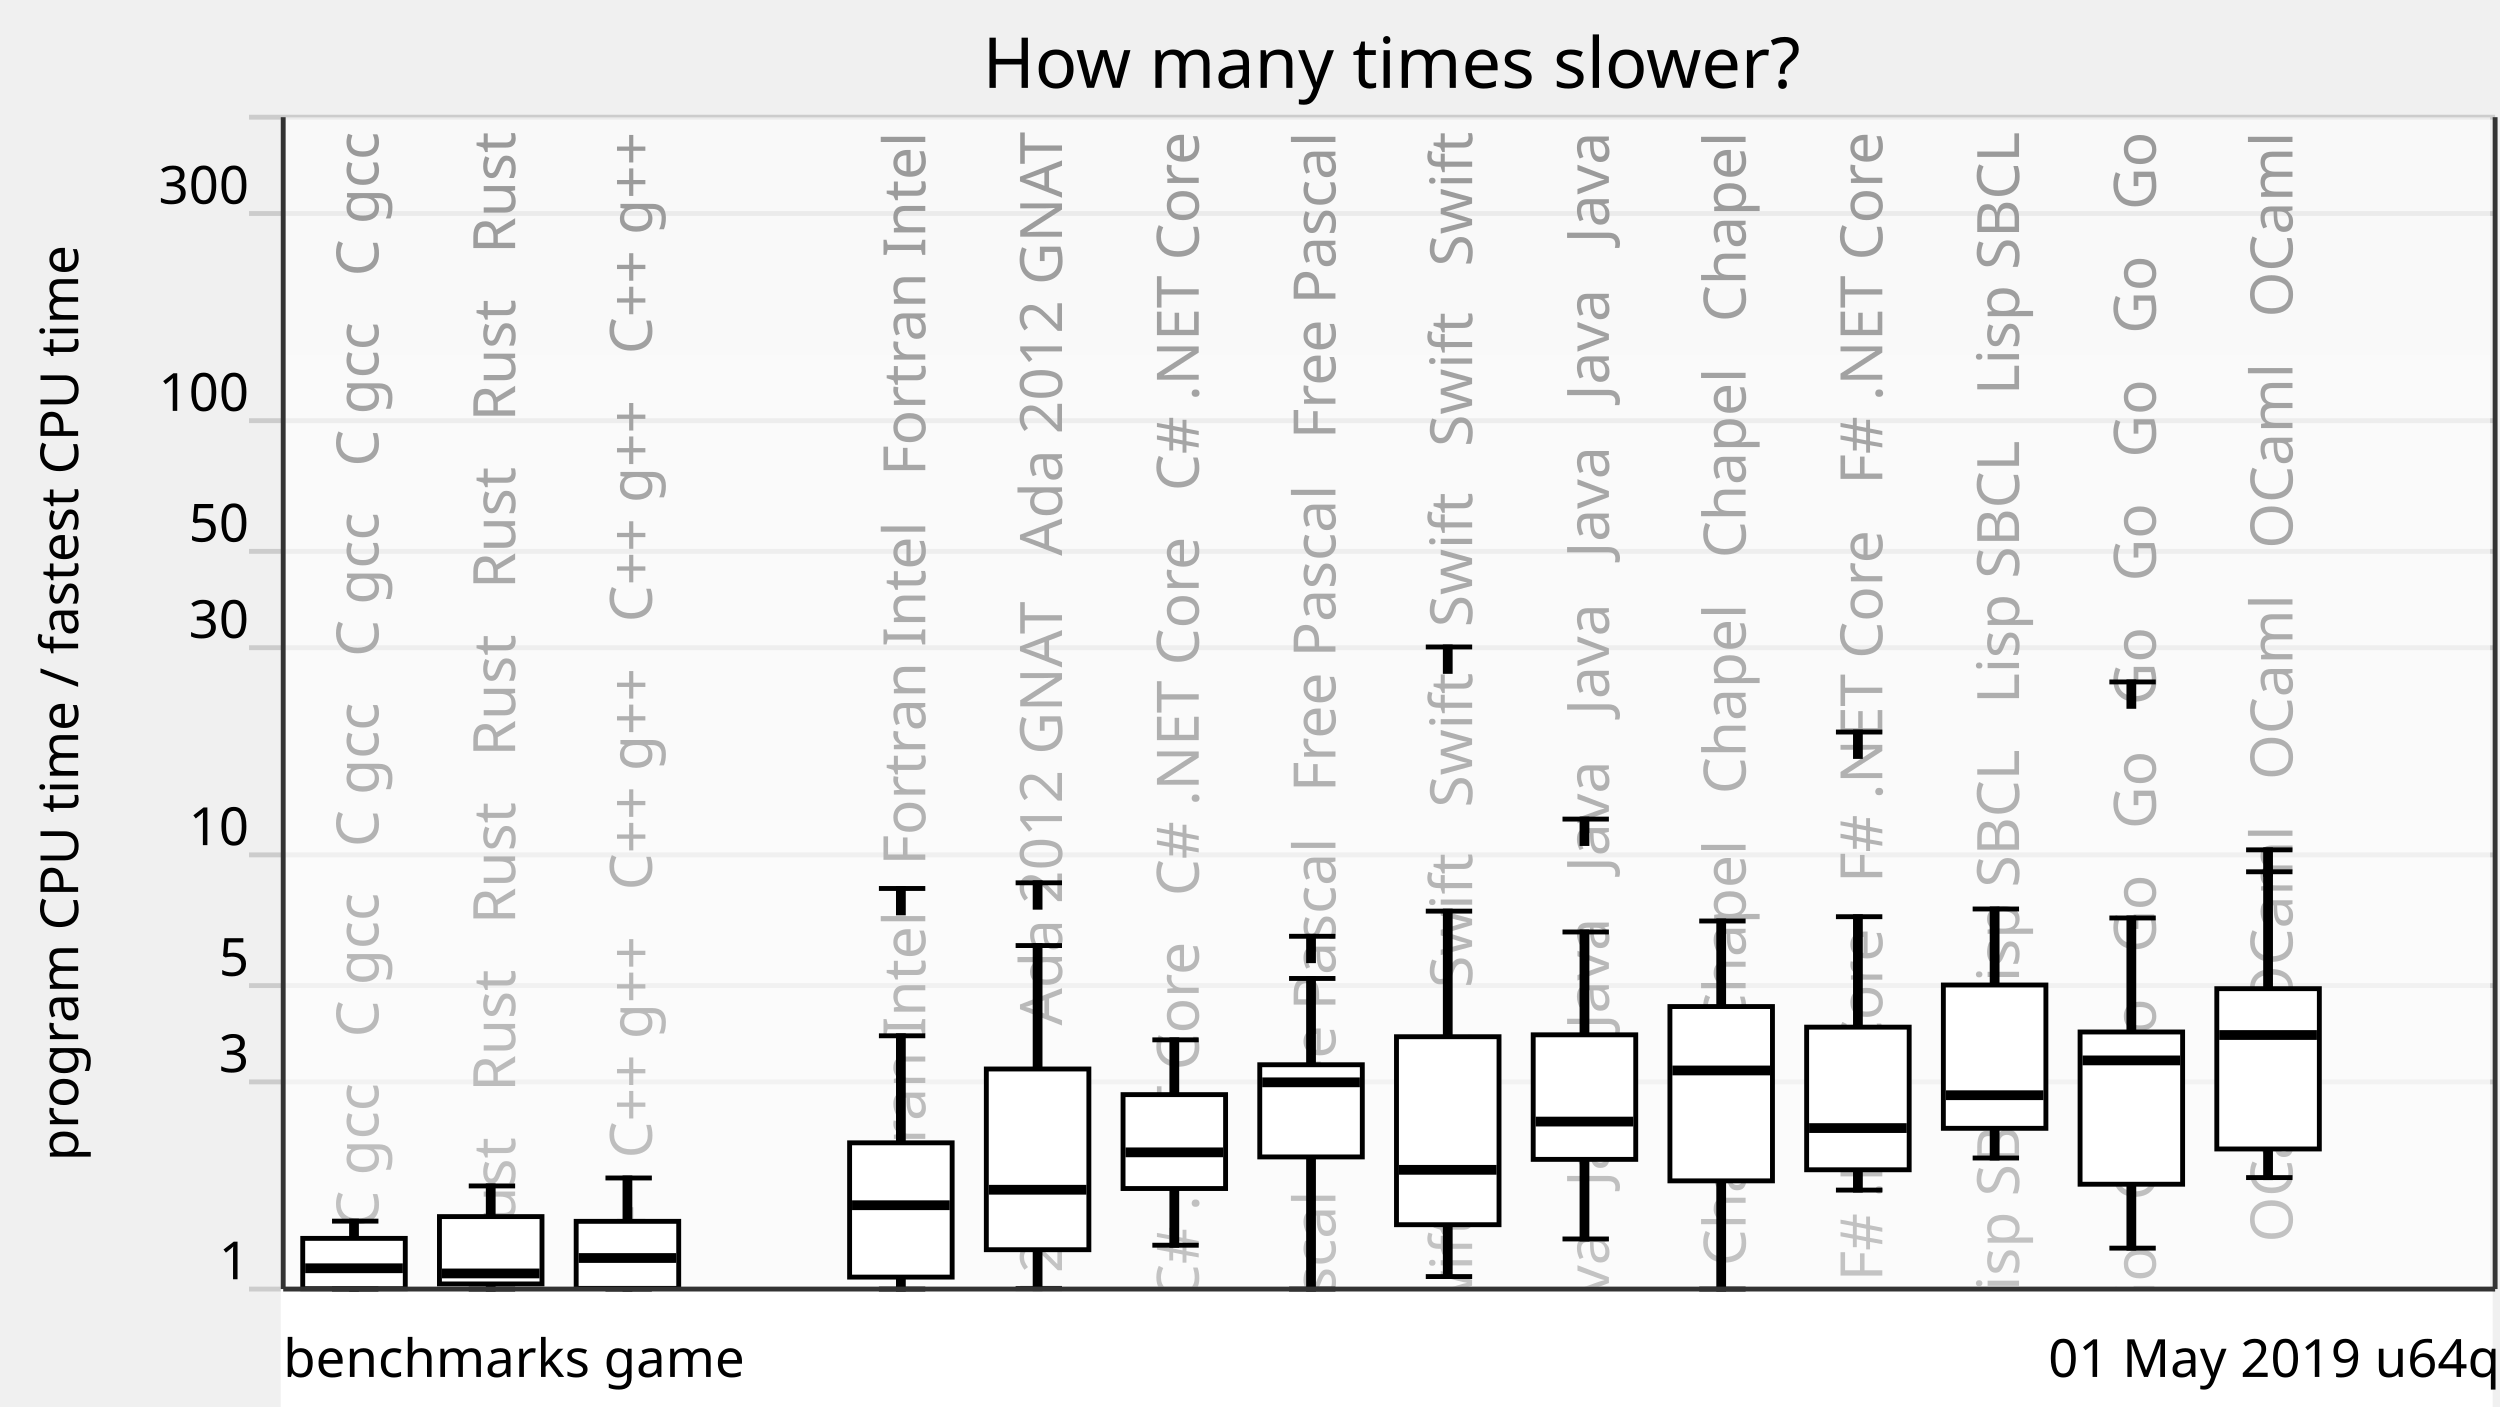
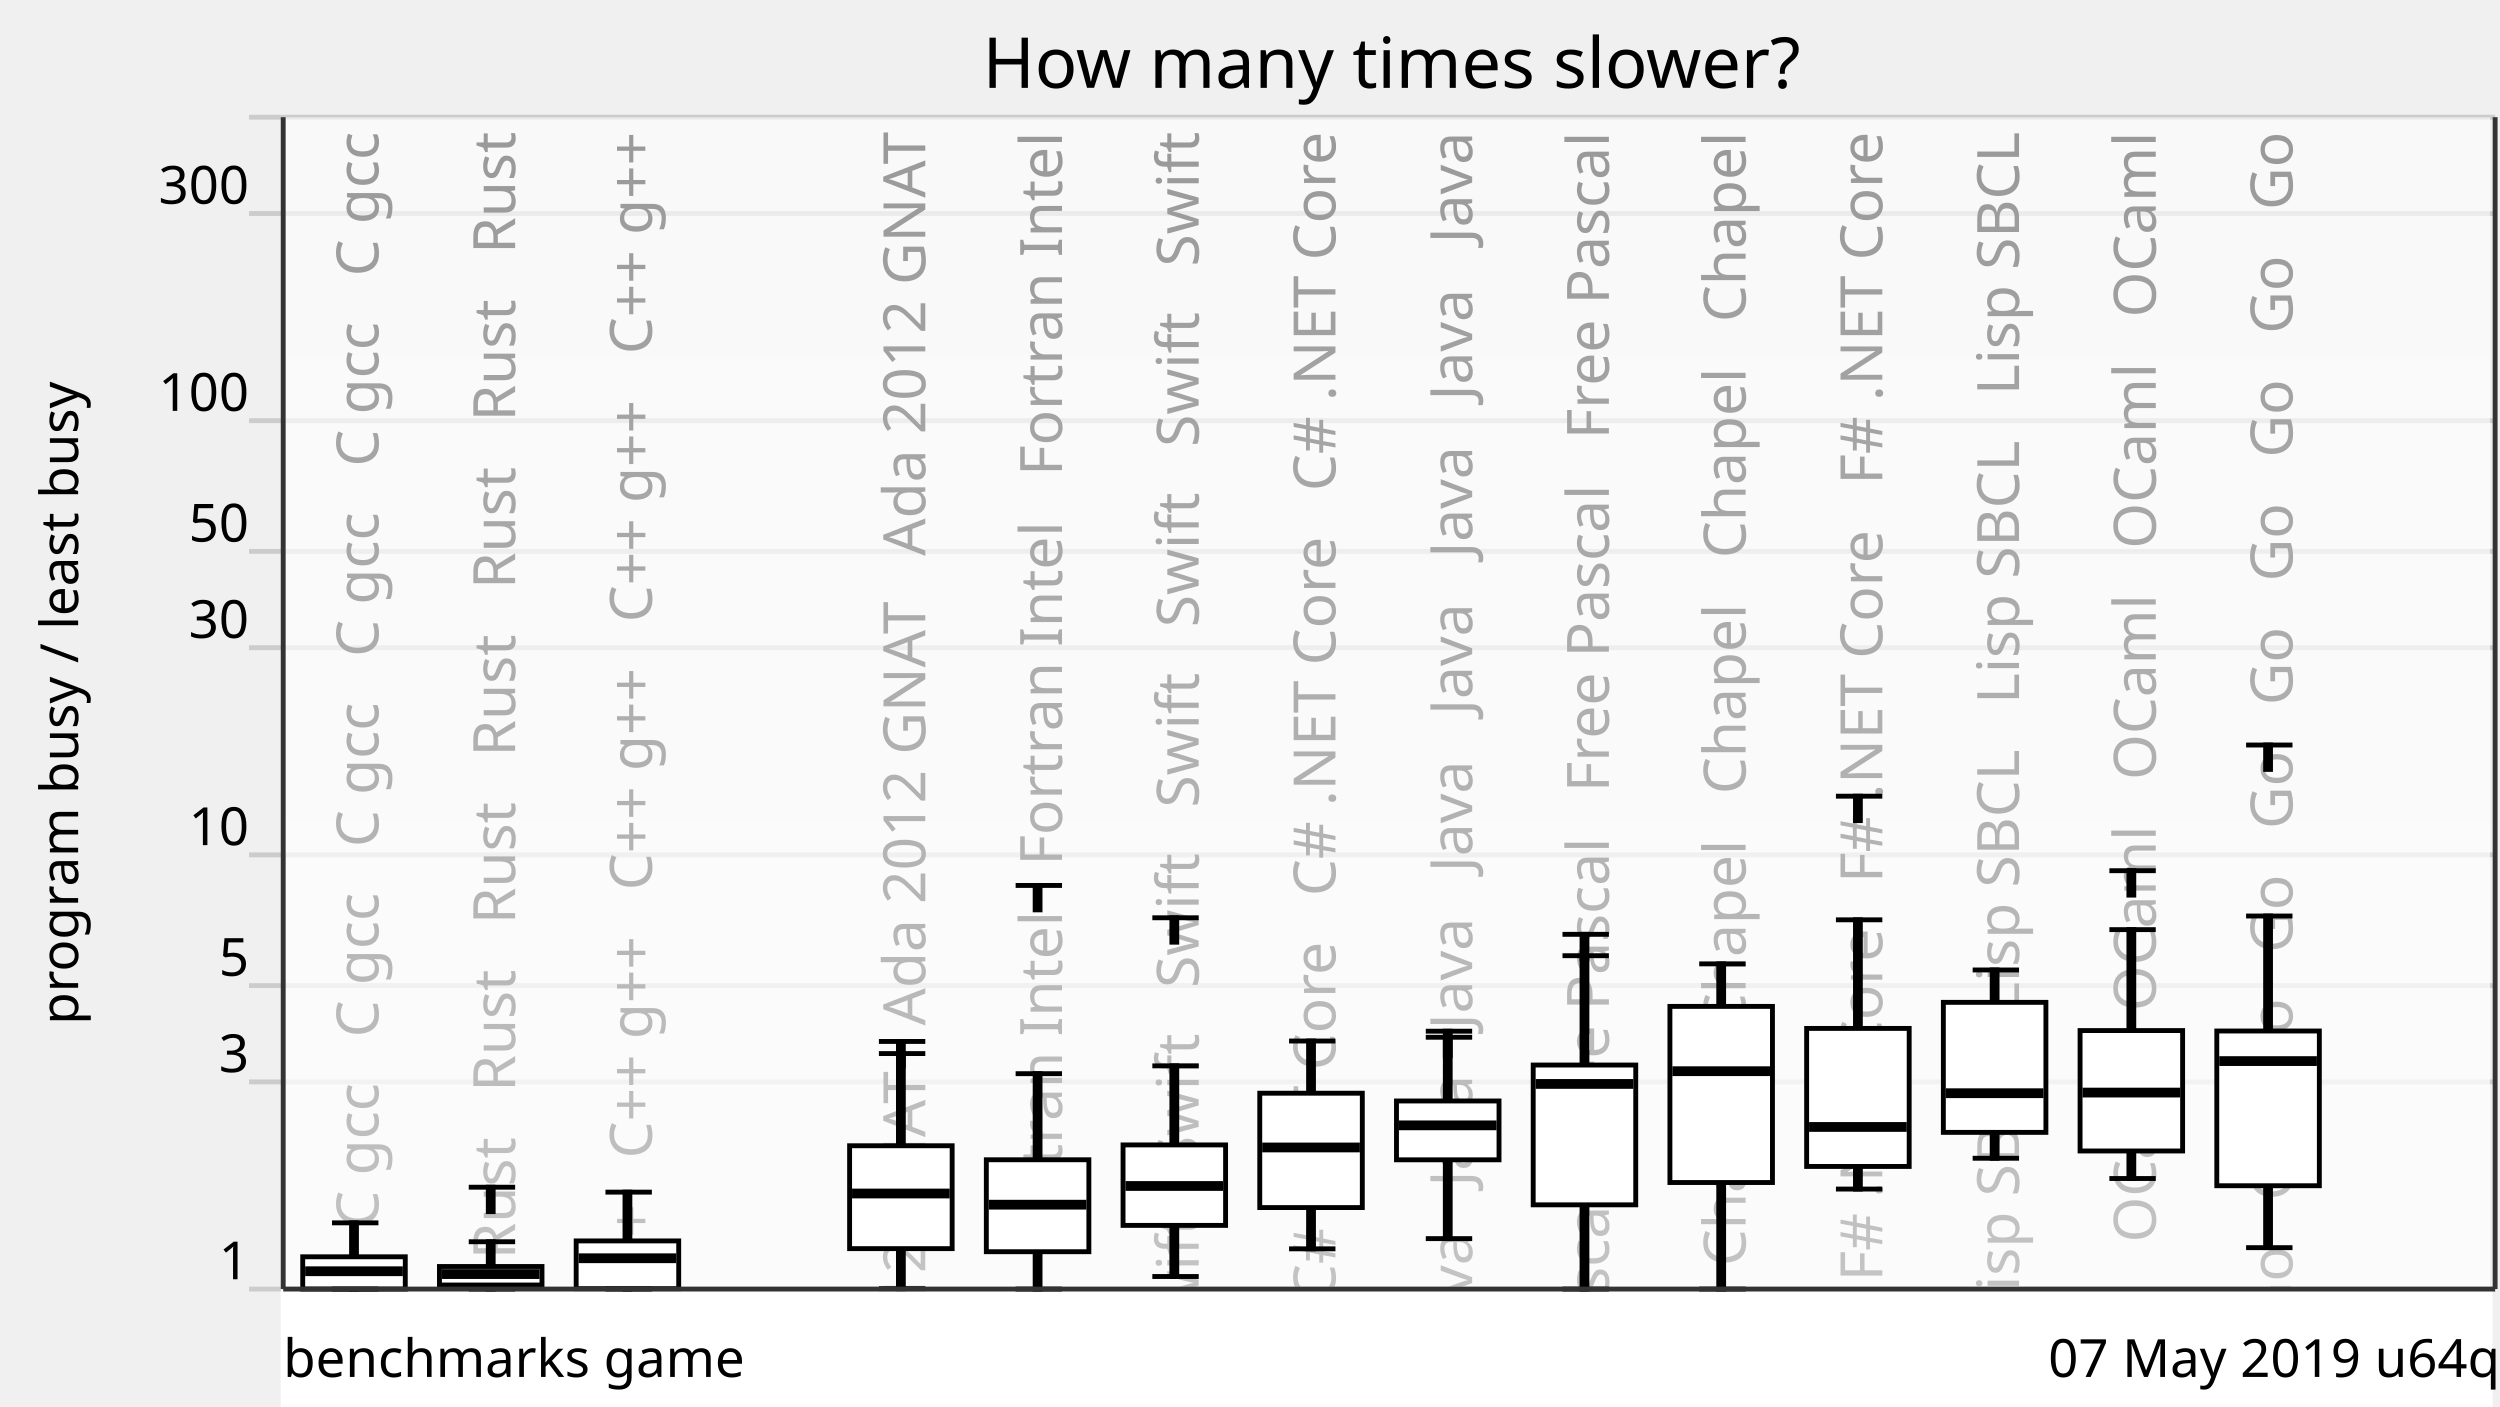
<svg xmlns="http://www.w3.org/2000/svg" xmlns:xlink="http://www.w3.org/1999/xlink" version="1.1" viewBox="0 0 512 288">
  <g style="stroke: #ccc;">
    <line x1="51" y1="264" x2="511" y2="264" />
    <line x1="51" y1="221.57" x2="511" y2="221.57" />
    <line x1="51" y1="201.85" x2="511" y2="201.85" />
    <line x1="51" y1="175.08" x2="511" y2="175.08" />
    <line x1="51" y1="132.65" x2="511" y2="132.65" />
    <line x1="51" y1="112.92" x2="511" y2="112.92" />
    <line x1="51" y1="86.15" x2="511" y2="86.15" />
    <line x1="51" y1="43.73" x2="511" y2="43.73" />
    <line x1="51" y1="24" x2="511" y2="24" />
  </g>
  <g style="text-anchor: end; font-family: Ubuntu,Verdana,sans-serif; font-size: 0.9em;">
    <text x="51" y="262">1</text>
    <text x="51" y="219.57">3</text>
    <text x="51" y="199.85">5</text>
    <text x="51" y="173.08">10</text>
    <text x="51" y="130.65">30</text>
    <text x="51" y="110.92">50</text>
    <text x="51" y="84.15">100</text>
    <text x="51" y="41.73">300</text>
    <text x="51" y="22" />
  </g>
  <defs>
    <linearGradient id="grade" x1="0" y1="0" x2="0" y2="1">
      <stop offset="0" style="stop-color: white" stop-opacity="0.6" />
      <stop offset="1" style="stop-color: white" stop-opacity="0.8" />
    </linearGradient>
    <mask id="fade">
      <rect x="58" y="24" width="452" height="288" fill="url(#grade)" />
    </mask>
    <g id="backgroundText" style="text-anchor: end; font-family: Ubuntu,Verdana,sans-serif; font-size: 1em;">
      <text x="17.5" y="0" transform="rotate(270,17.5,0)" xml:space="preserve">   C gcc   C gcc   C gcc   C gcc   C gcc   C gcc   C gcc</text>
      <text x="45.5" y="0" transform="rotate(270,45.5,0)" xml:space="preserve">Rust   Rust   Rust   Rust   Rust   Rust   Rust   Rust   Rust</text>
      <text x="73.5" y="0" transform="rotate(270,73.5,0)" xml:space="preserve">   C++ g++   C++ g++   C++ g++   C++ g++   C++ g++   C++ g++</text>
      <br />
      <b>Warning</b>:  Division by zero in <b>/home/dunham/8000-benchmarksgame/website/lib/lib_chartSVG.php</b> on line <b>289</b>
      <br />
      <br />
      <b>Warning</b>:  str_repeat() expects parameter 2 to be int, float given in <b>/home/dunham/8000-benchmarksgame/website/lib/lib_chartSVG.php</b> on line <b>290</b>
      <br />
      <text x="101.5" y="0" transform="rotate(270,101.5,0)" xml:space="preserve" />
-       <text x="129.5" y="0" transform="rotate(270,129.5,0)" xml:space="preserve">ortran Intel   Fortran Intel   Fortran Intel   Fortran Intel</text>
-       <text x="157.5" y="0" transform="rotate(270,157.5,0)" xml:space="preserve">da 2012 GNAT   Ada 2012 GNAT   Ada 2012 GNAT   Ada 2012 GNAT</text>
-       <text x="185.5" y="0" transform="rotate(270,185.5,0)" xml:space="preserve">   C# .NET Core   C# .NET Core   C# .NET Core   C# .NET Core</text>
-       <text x="213.5" y="0" transform="rotate(270,213.5,0)" xml:space="preserve">   Free Pascal   Free Pascal   Free Pascal   Free Pascal</text>
-       <text x="241.5" y="0" transform="rotate(270,241.5,0)" xml:space="preserve">   Swift   Swift   Swift   Swift   Swift   Swift   Swift</text>
-       <text x="269.5" y="0" transform="rotate(270,269.5,0)" xml:space="preserve">Java   Java   Java   Java   Java   Java   Java   Java   Java</text>
+       <text x="129.5" y="0" transform="rotate(270,129.5,0)" xml:space="preserve">da 2012 GNAT   Ada 2012 GNAT   Ada 2012 GNAT   Ada 2012 GNAT</text>
+       <text x="157.5" y="0" transform="rotate(270,157.5,0)" xml:space="preserve">ortran Intel   Fortran Intel   Fortran Intel   Fortran Intel</text>
+       <text x="185.5" y="0" transform="rotate(270,185.5,0)" xml:space="preserve">   Swift   Swift   Swift   Swift   Swift   Swift   Swift</text>
+       <text x="213.5" y="0" transform="rotate(270,213.5,0)" xml:space="preserve">   C# .NET Core   C# .NET Core   C# .NET Core   C# .NET Core</text>
+       <text x="241.5" y="0" transform="rotate(270,241.5,0)" xml:space="preserve">Java   Java   Java   Java   Java   Java   Java   Java   Java</text>
+       <text x="269.5" y="0" transform="rotate(270,269.5,0)" xml:space="preserve">   Free Pascal   Free Pascal   Free Pascal   Free Pascal</text>
      <text x="297.5" y="0" transform="rotate(270,297.5,0)" xml:space="preserve">   Chapel   Chapel   Chapel   Chapel   Chapel   Chapel</text>
      <text x="325.5" y="0" transform="rotate(270,325.5,0)" xml:space="preserve">   F# .NET Core   F# .NET Core   F# .NET Core   F# .NET Core</text>
      <text x="353.5" y="0" transform="rotate(270,353.5,0)" xml:space="preserve">   Lisp SBCL   Lisp SBCL   Lisp SBCL   Lisp SBCL   Lisp SBCL</text>
-       <text x="381.5" y="0" transform="rotate(270,381.5,0)" xml:space="preserve">   Go   Go   Go   Go   Go   Go   Go   Go   Go   Go   Go   Go</text>
-       <text x="409.5" y="0" transform="rotate(270,409.5,0)" xml:space="preserve">   OCaml   OCaml   OCaml   OCaml   OCaml   OCaml   OCaml</text>
+       <text x="381.5" y="0" transform="rotate(270,381.5,0)" xml:space="preserve">   OCaml   OCaml   OCaml   OCaml   OCaml   OCaml   OCaml</text>
+       <text x="409.5" y="0" transform="rotate(270,409.5,0)" xml:space="preserve">   Go   Go   Go   Go   Go   Go   Go   Go   Go   Go   Go   Go</text>
    </g>
  </defs>
  <use x="60" y="27" xlink:href="#backgroundText" />
  <rect x="58" y="24" width="452" height="288" fill="white" mask="url(#fade)" />
  <rect x="58" y="264" width="452" height="288" style="fill: white; stroke: white;" />
  <g style="fill: black; stroke: black;">
-     <rect x="72" y="250.09" width="1" height="13.91" />
-     <rect x="100" y="242.88" width="1" height="21.12" />
-     <rect x="128" y="241.25" width="1" height="22.75" />
+     <rect x="72" y="250.44" width="1" height="13.56" />
+     <rect x="100" y="254.31" width="1" height="9.69" />
+     <rect x="128" y="244.15" width="1" height="19.85" />
    <rect x="156" y="708.61" width="1" height="0" />
-     <rect x="184" y="212.13" width="1" height="51.87" />
-     <rect x="212" y="193.65" width="1" height="70.27" />
-     <rect x="240" y="212.96" width="1" height="42.06" />
-     <rect x="268" y="200.39" width="1" height="63.61" />
-     <rect x="296" y="186.6" width="1" height="74.84" />
-     <rect x="324" y="190.87" width="1" height="62.87" />
-     <rect x="352" y="188.62" width="1" height="75.38" />
-     <rect x="380" y="187.74" width="1" height="55.99" />
-     <rect x="408" y="186.16" width="1" height="51" />
-     <rect x="436" y="188" width="1" height="67.62" />
-     <rect x="464" y="178.54" width="1" height="62.64" />
+     <rect x="184" y="215.77" width="1" height="48.16" />
+     <rect x="212" y="219.89" width="1" height="44.11" />
+     <rect x="240" y="218.29" width="1" height="43.14" />
+     <rect x="268" y="213.2" width="1" height="42.56" />
+     <rect x="296" y="212.43" width="1" height="41.24" />
+     <rect x="324" y="195.73" width="1" height="68.27" />
+     <rect x="352" y="197.4" width="1" height="66.6" />
+     <rect x="380" y="188.38" width="1" height="55.14" />
+     <rect x="408" y="198.65" width="1" height="38.56" />
+     <rect x="436" y="190.39" width="1" height="50.97" />
+     <rect x="464" y="187.6" width="1" height="67.91" />
  </g>
  <g style="fill: white; stroke: black;">
-     <rect x="62" y="253.62" width="21" height="10.31" />
-     <rect x="90" y="249.16" width="21" height="13.79" />
-     <rect x="118" y="250.13" width="21" height="13.73" />
+     <rect x="62" y="257.39" width="21" height="6.61" />
+     <rect x="90" y="259.38" width="21" height="3.79" />
+     <rect x="118" y="254.14" width="21" height="9.78" />
    <rect x="146" y="708.61" width="21" height="0" />
-     <rect x="174" y="234.05" width="21" height="27.5" />
-     <rect x="202" y="218.93" width="21" height="37.01" />
-     <rect x="230" y="224.18" width="21" height="19.23" />
-     <rect x="258" y="218.06" width="21" height="18.88" />
-     <rect x="286" y="212.32" width="21" height="38.5" />
-     <rect x="314" y="211.93" width="21" height="25.51" />
-     <rect x="342" y="206.14" width="21" height="35.7" />
-     <rect x="370" y="210.36" width="21" height="29.21" />
-     <rect x="398" y="201.73" width="21" height="29.35" />
-     <rect x="426" y="211.35" width="21" height="31.18" />
-     <rect x="454" y="202.48" width="21" height="32.83" />
+     <rect x="174" y="234.65" width="21" height="21.07" />
+     <rect x="202" y="237.52" width="21" height="18.83" />
+     <rect x="230" y="234.48" width="21" height="16.48" />
+     <rect x="258" y="223.89" width="21" height="23.42" />
+     <rect x="286" y="225.48" width="21" height="12.05" />
+     <rect x="314" y="218.12" width="21" height="28.63" />
+     <rect x="342" y="206.11" width="21" height="36.07" />
+     <rect x="370" y="210.62" width="21" height="28.27" />
+     <rect x="398" y="205.28" width="21" height="26.63" />
+     <rect x="426" y="211.06" width="21" height="24.66" />
+     <rect x="454" y="211.15" width="21" height="31.69" />
  </g>
  <g style="fill: black; stroke: black;">
    <line x1="68" y1="264" x2="77.5" y2="264" />
-     <line x1="68" y1="250.09" x2="77.5" y2="250.09" />
-   </g>
-   <g style="fill: black; stroke: black;">
-     <rect x="63" y="259.24" width="19" height="1" />
+     <line x1="68" y1="250.44" x2="77.5" y2="250.44" />
+   </g>
+   <g style="fill: black; stroke: black;">
+     <rect x="63" y="259.85" width="19" height="1" />
  </g>
  <g style="fill: black; stroke: black;">
    <line x1="96" y1="264" x2="105.5" y2="264" />
-     <line x1="96" y1="242.88" x2="105.5" y2="242.88" />
-   </g>
-   <g style="fill: black; stroke: black;">
-     <rect x="91" y="260.3" width="19" height="1" />
+     <line x1="96" y1="254.31" x2="105.5" y2="254.31" />
+     <line x1="96" y1="243.14" x2="105.5" y2="243.14" />
+     <rect x="100" y="243.14" width="1" height="5" />
+   </g>
+   <g style="fill: black; stroke: black;">
+     <rect x="91" y="260.43" width="19" height="1" />
  </g>
  <g style="fill: black; stroke: black;">
    <line x1="124" y1="264" x2="133.5" y2="264" />
-     <line x1="124" y1="241.25" x2="133.5" y2="241.25" />
-   </g>
-   <g style="fill: black; stroke: black;">
-     <rect x="119" y="257.14" width="19" height="1" />
+     <line x1="124" y1="244.15" x2="133.5" y2="244.15" />
+   </g>
+   <g style="fill: black; stroke: black;">
+     <rect x="119" y="257.19" width="19" height="1" />
  </g>
  <g style="fill: black; stroke: black;">
    <line x1="152" y1="708.61" x2="161.5" y2="708.61" />
    <line x1="152" y1="708.61" x2="161.5" y2="708.61" />
  </g>
  <g style="fill: black; stroke: black;">
    <rect x="147" y="707.61" width="19" height="1" />
  </g>
  <g style="fill: black; stroke: black;">
-     <line x1="180" y1="264" x2="189.5" y2="264" />
-     <line x1="180" y1="212.13" x2="189.5" y2="212.13" />
-     <line x1="180" y1="181.96" x2="189.5" y2="181.96" />
-     <rect x="184" y="181.96" width="1" height="5" />
-   </g>
-   <g style="fill: black; stroke: black;">
-     <rect x="175" y="246.33" width="19" height="1" />
-   </g>
-   <g style="fill: black; stroke: black;">
-     <line x1="208" y1="263.91" x2="217.5" y2="263.91" />
-     <line x1="208" y1="193.65" x2="217.5" y2="193.65" />
-     <line x1="208" y1="180.8" x2="217.5" y2="180.8" />
-     <rect x="212" y="180.8" width="1" height="5" />
-   </g>
-   <g style="fill: black; stroke: black;">
-     <rect x="203" y="243.16" width="19" height="1" />
-   </g>
-   <g style="fill: black; stroke: black;">
-     <line x1="236" y1="255.02" x2="245.5" y2="255.02" />
-     <line x1="236" y1="212.96" x2="245.5" y2="212.96" />
-   </g>
-   <g style="fill: black; stroke: black;">
-     <rect x="231" y="235.5" width="19" height="1" />
-   </g>
-   <g style="fill: black; stroke: black;">
-     <line x1="264" y1="264" x2="273.5" y2="264" />
-     <line x1="264" y1="200.39" x2="273.5" y2="200.39" />
-     <line x1="264" y1="191.75" x2="273.5" y2="191.75" />
-     <rect x="268" y="191.75" width="1" height="5" />
-   </g>
-   <g style="fill: black; stroke: black;">
-     <rect x="259" y="221.16" width="19" height="1" />
-   </g>
-   <g style="fill: black; stroke: black;">
-     <line x1="292" y1="261.44" x2="301.5" y2="261.44" />
-     <line x1="292" y1="186.6" x2="301.5" y2="186.6" />
-     <line x1="292" y1="132.5" x2="301.5" y2="132.5" />
-     <rect x="296" y="132.5" width="1" height="5" />
-   </g>
-   <g style="fill: black; stroke: black;">
-     <rect x="287" y="239.08" width="19" height="1" />
-   </g>
-   <g style="fill: black; stroke: black;">
-     <line x1="320" y1="253.74" x2="329.5" y2="253.74" />
-     <line x1="320" y1="190.87" x2="329.5" y2="190.87" />
-     <line x1="320" y1="167.75" x2="329.5" y2="167.75" />
-     <rect x="324" y="167.75" width="1" height="5" />
-   </g>
-   <g style="fill: black; stroke: black;">
-     <rect x="315" y="229.2" width="19" height="1" />
+     <line x1="180" y1="263.92" x2="189.5" y2="263.92" />
+     <line x1="180" y1="215.77" x2="189.5" y2="215.77" />
+     <line x1="180" y1="213.29" x2="189.5" y2="213.29" />
+     <rect x="184" y="213.29" width="1" height="5" />
+   </g>
+   <g style="fill: black; stroke: black;">
+     <rect x="175" y="243.93" width="19" height="1" />
+   </g>
+   <g style="fill: black; stroke: black;">
+     <line x1="208" y1="264" x2="217.5" y2="264" />
+     <line x1="208" y1="219.89" x2="217.5" y2="219.89" />
+     <line x1="208" y1="181.34" x2="217.5" y2="181.34" />
+     <rect x="212" y="181.34" width="1" height="5" />
+   </g>
+   <g style="fill: black; stroke: black;">
+     <rect x="203" y="246.22" width="19" height="1" />
+   </g>
+   <g style="fill: black; stroke: black;">
+     <line x1="236" y1="261.43" x2="245.5" y2="261.43" />
+     <line x1="236" y1="218.29" x2="245.5" y2="218.29" />
+     <line x1="236" y1="187.96" x2="245.5" y2="187.96" />
+     <rect x="240" y="187.96" width="1" height="5" />
+   </g>
+   <g style="fill: black; stroke: black;">
+     <rect x="231" y="242.39" width="19" height="1" />
+   </g>
+   <g style="fill: black; stroke: black;">
+     <line x1="264" y1="255.76" x2="273.5" y2="255.76" />
+     <line x1="264" y1="213.2" x2="273.5" y2="213.2" />
+   </g>
+   <g style="fill: black; stroke: black;">
+     <rect x="259" y="234.5" width="19" height="1" />
+   </g>
+   <g style="fill: black; stroke: black;">
+     <line x1="292" y1="253.67" x2="301.5" y2="253.67" />
+     <line x1="292" y1="212.43" x2="301.5" y2="212.43" />
+     <line x1="292" y1="211.19" x2="301.5" y2="211.19" />
+     <rect x="296" y="211.19" width="1" height="5" />
+   </g>
+   <g style="fill: black; stroke: black;">
+     <rect x="287" y="229.97" width="19" height="1" />
+   </g>
+   <g style="fill: black; stroke: black;">
+     <line x1="320" y1="264" x2="329.5" y2="264" />
+     <line x1="320" y1="195.73" x2="329.5" y2="195.73" />
+     <line x1="320" y1="191.35" x2="329.5" y2="191.35" />
+     <rect x="324" y="191.35" width="1" height="5" />
+   </g>
+   <g style="fill: black; stroke: black;">
+     <rect x="315" y="221.49" width="19" height="1" />
  </g>
  <g style="fill: black; stroke: black;">
    <line x1="348" y1="264" x2="357.5" y2="264" />
-     <line x1="348" y1="188.62" x2="357.5" y2="188.62" />
-   </g>
-   <g style="fill: black; stroke: black;">
-     <rect x="343" y="218.73" width="19" height="1" />
-   </g>
-   <g style="fill: black; stroke: black;">
-     <line x1="376" y1="243.73" x2="385.5" y2="243.73" />
-     <line x1="376" y1="187.74" x2="385.5" y2="187.74" />
-     <line x1="376" y1="149.92" x2="385.5" y2="149.92" />
-     <rect x="380" y="149.92" width="1" height="5" />
-   </g>
-   <g style="fill: black; stroke: black;">
-     <rect x="371" y="230.53" width="19" height="1" />
-   </g>
-   <g style="fill: black; stroke: black;">
-     <line x1="404" y1="237.16" x2="413.5" y2="237.16" />
-     <line x1="404" y1="186.16" x2="413.5" y2="186.16" />
-   </g>
-   <g style="fill: black; stroke: black;">
-     <rect x="399" y="223.8" width="19" height="1" />
-   </g>
-   <g style="fill: black; stroke: black;">
-     <line x1="432" y1="255.62" x2="441.5" y2="255.62" />
-     <line x1="432" y1="188" x2="441.5" y2="188" />
-     <line x1="432" y1="139.66" x2="441.5" y2="139.66" />
-     <rect x="436" y="139.66" width="1" height="5" />
-   </g>
-   <g style="fill: black; stroke: black;">
-     <rect x="427" y="216.67" width="19" height="1" />
-   </g>
-   <g style="fill: black; stroke: black;">
-     <line x1="460" y1="241.17" x2="469.5" y2="241.17" />
-     <line x1="460" y1="178.54" x2="469.5" y2="178.54" />
-     <line x1="460" y1="174.05" x2="469.5" y2="174.05" />
-     <rect x="464" y="174.05" width="1" height="5" />
-   </g>
-   <g style="fill: black; stroke: black;">
-     <rect x="455" y="211.47" width="19" height="1" />
+     <line x1="348" y1="197.4" x2="357.5" y2="197.4" />
+   </g>
+   <g style="fill: black; stroke: black;">
+     <rect x="343" y="218.88" width="19" height="1" />
+   </g>
+   <g style="fill: black; stroke: black;">
+     <line x1="376" y1="243.52" x2="385.5" y2="243.52" />
+     <line x1="376" y1="188.38" x2="385.5" y2="188.38" />
+     <line x1="376" y1="163.06" x2="385.5" y2="163.06" />
+     <rect x="380" y="163.06" width="1" height="5" />
+   </g>
+   <g style="fill: black; stroke: black;">
+     <rect x="371" y="230.3" width="19" height="1" />
+   </g>
+   <g style="fill: black; stroke: black;">
+     <line x1="404" y1="237.21" x2="413.5" y2="237.21" />
+     <line x1="404" y1="198.65" x2="413.5" y2="198.65" />
+   </g>
+   <g style="fill: black; stroke: black;">
+     <rect x="399" y="223.39" width="19" height="1" />
+   </g>
+   <g style="fill: black; stroke: black;">
+     <line x1="432" y1="241.36" x2="441.5" y2="241.36" />
+     <line x1="432" y1="190.39" x2="441.5" y2="190.39" />
+     <line x1="432" y1="178.32" x2="441.5" y2="178.32" />
+     <rect x="436" y="178.32" width="1" height="5" />
+   </g>
+   <g style="fill: black; stroke: black;">
+     <rect x="427" y="223.26" width="19" height="1" />
+   </g>
+   <g style="fill: black; stroke: black;">
+     <line x1="460" y1="255.52" x2="469.5" y2="255.52" />
+     <line x1="460" y1="187.6" x2="469.5" y2="187.6" />
+     <line x1="460" y1="152.58" x2="469.5" y2="152.58" />
+     <rect x="464" y="152.58" width="1" height="5" />
+   </g>
+   <g style="fill: black; stroke: black;">
+     <rect x="455" y="216.81" width="19" height="1" />
  </g>
  <g style="text-anchor: end; font-family: Ubuntu,Verdana,sans-serif; font-size: 0.9em;">
-     <text x="512" y="282">01 May 2019 u64q</text>
+     <text x="512" y="282">07 May 2019 u64q</text>
    <text x="58" y="282" style="text-anchor: start;">benchmarks game</text>
  </g>
-   <text x="16" y="144" transform="rotate(270,16,144)" style="text-anchor: middle; font-family: Ubuntu,Verdana,sans-serif; font-size: 0.9em;">program CPU time / fastest CPU time</text>
+   <text x="16" y="144" transform="rotate(270,16,144)" style="text-anchor: middle; font-family: Ubuntu,Verdana,sans-serif; font-size: 0.9em;">program busy / least busy</text>
  <text x="285" y="18" style="text-anchor: middle; font-family: Ubuntu,Verdana,sans-serif; font-size: 1.2em;">How many times slower?</text>
  <g style="stroke: #333;">
    <line x1="58" y1="24" x2="58" y2="264" />
    <line x1="511" y1="24" x2="511" y2="264" />
    <line x1="58" y1="264" x2="511" y2="264" />
  </g>
</svg>
